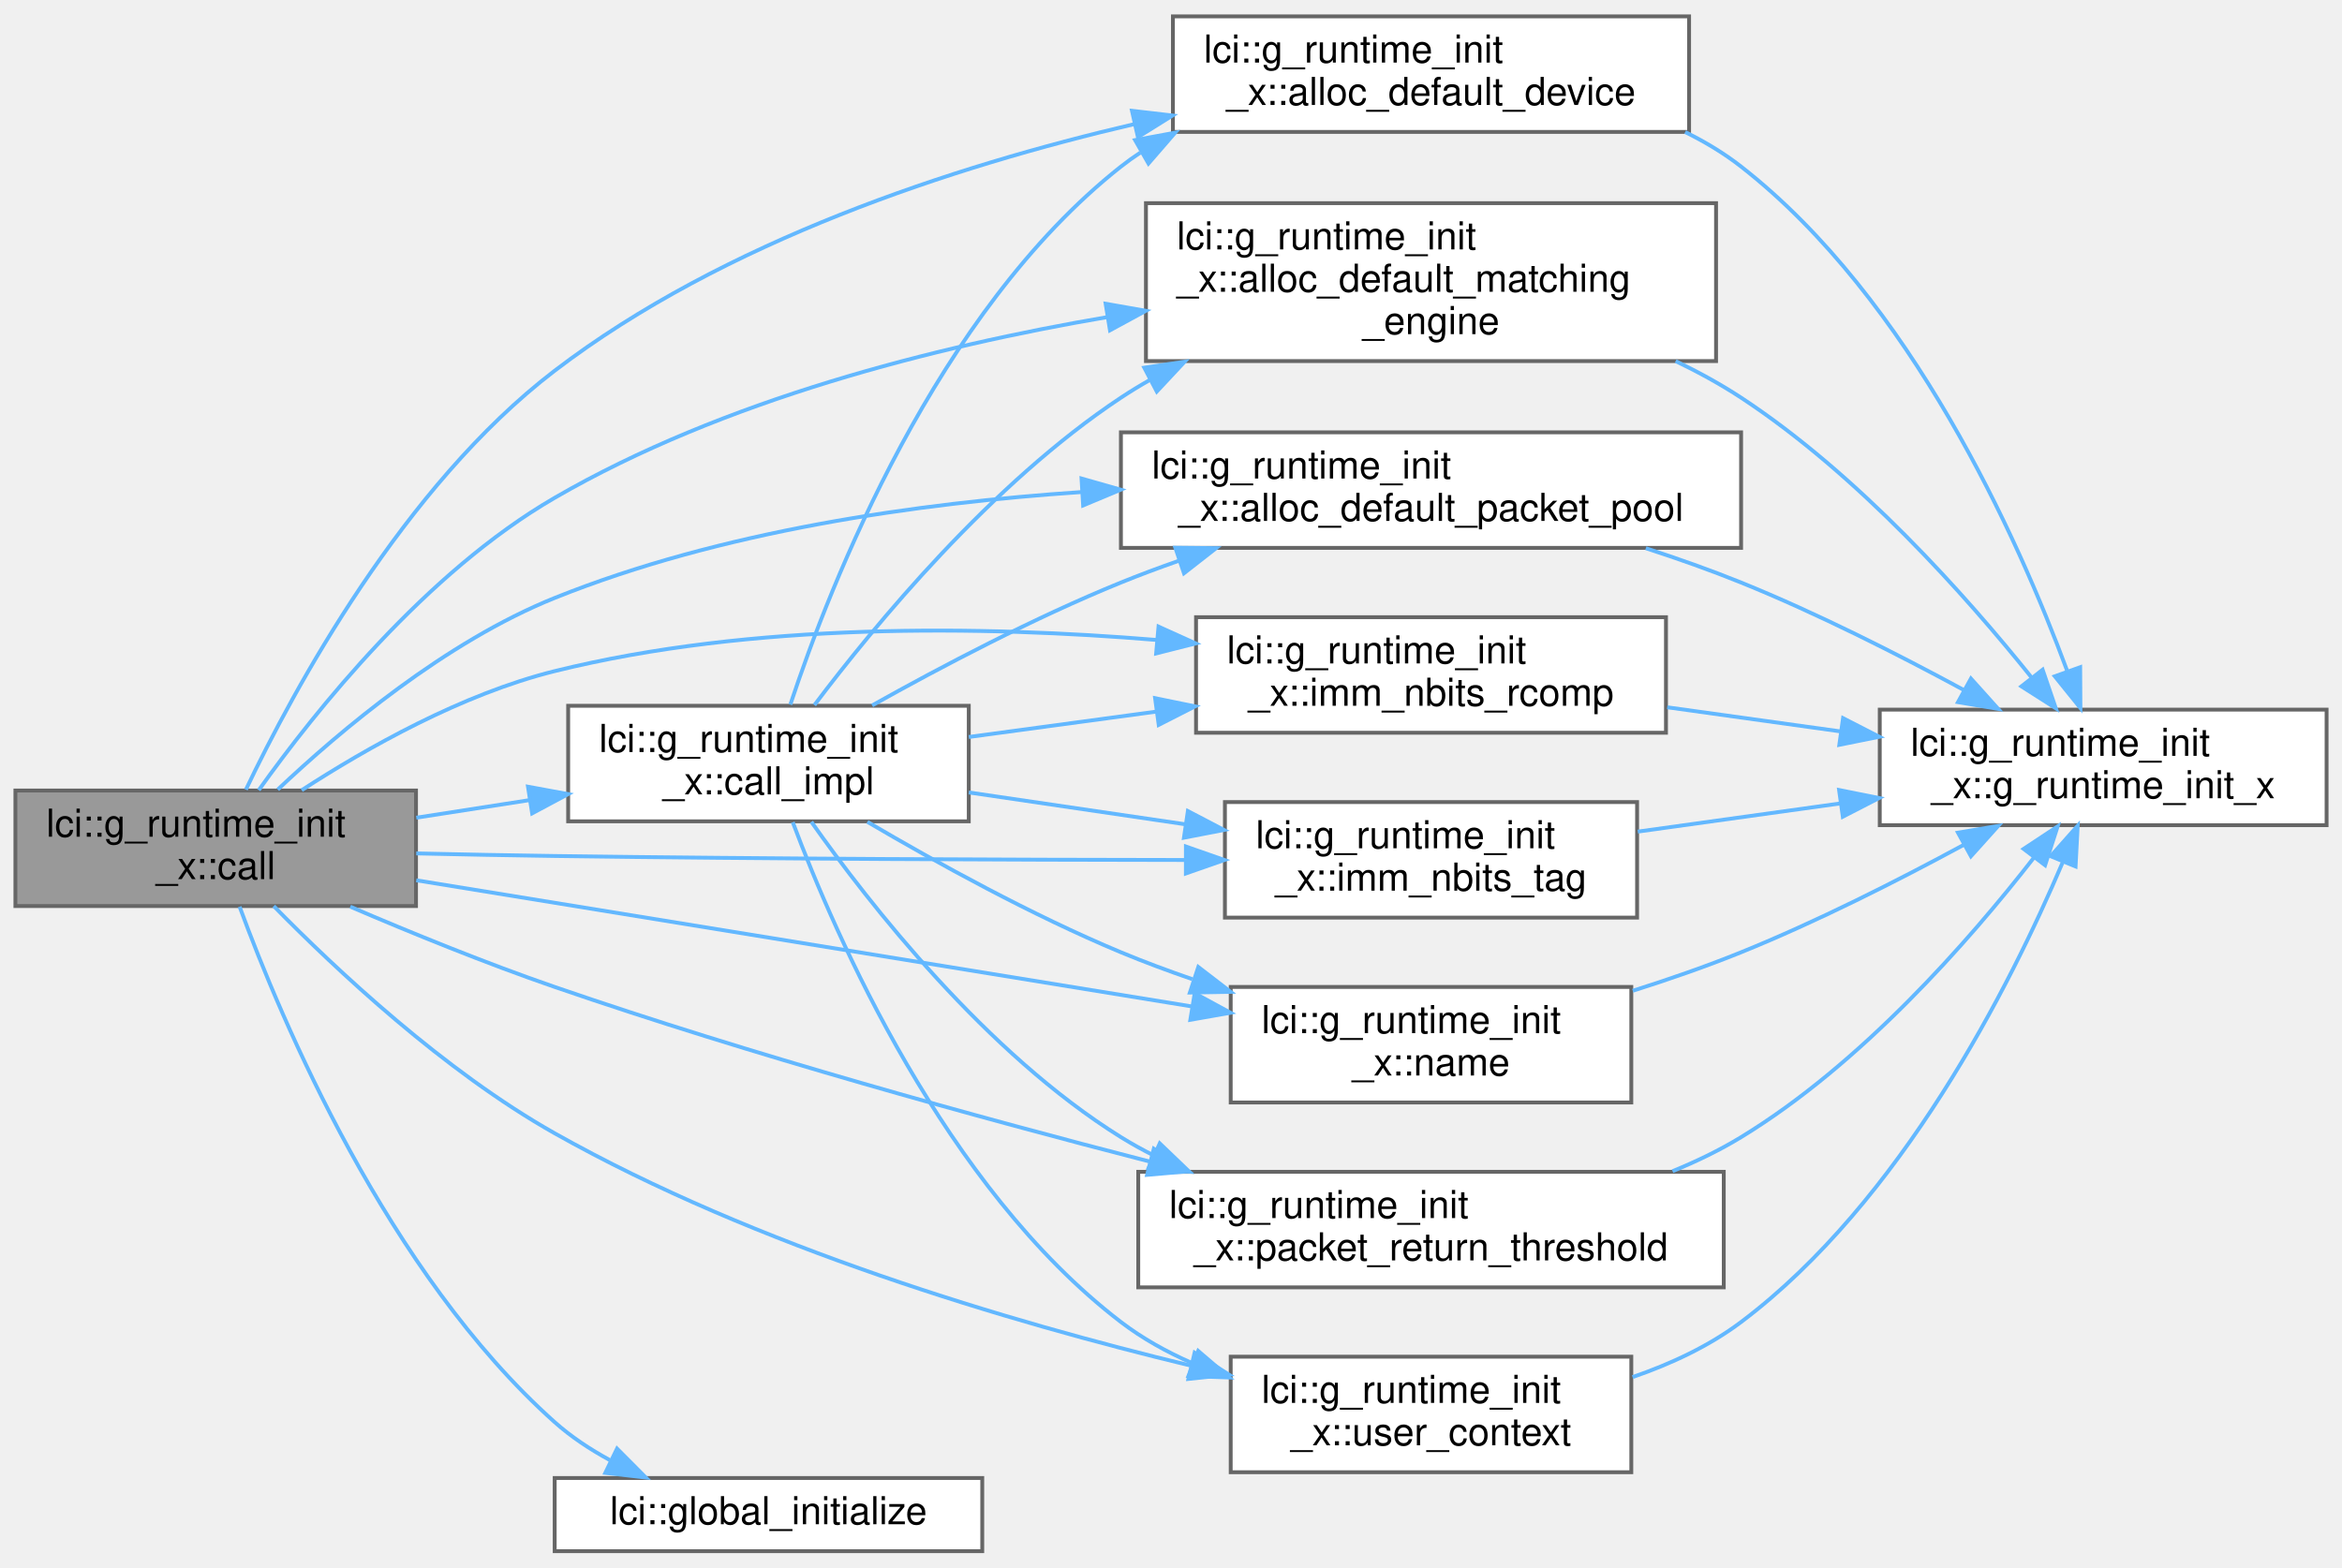
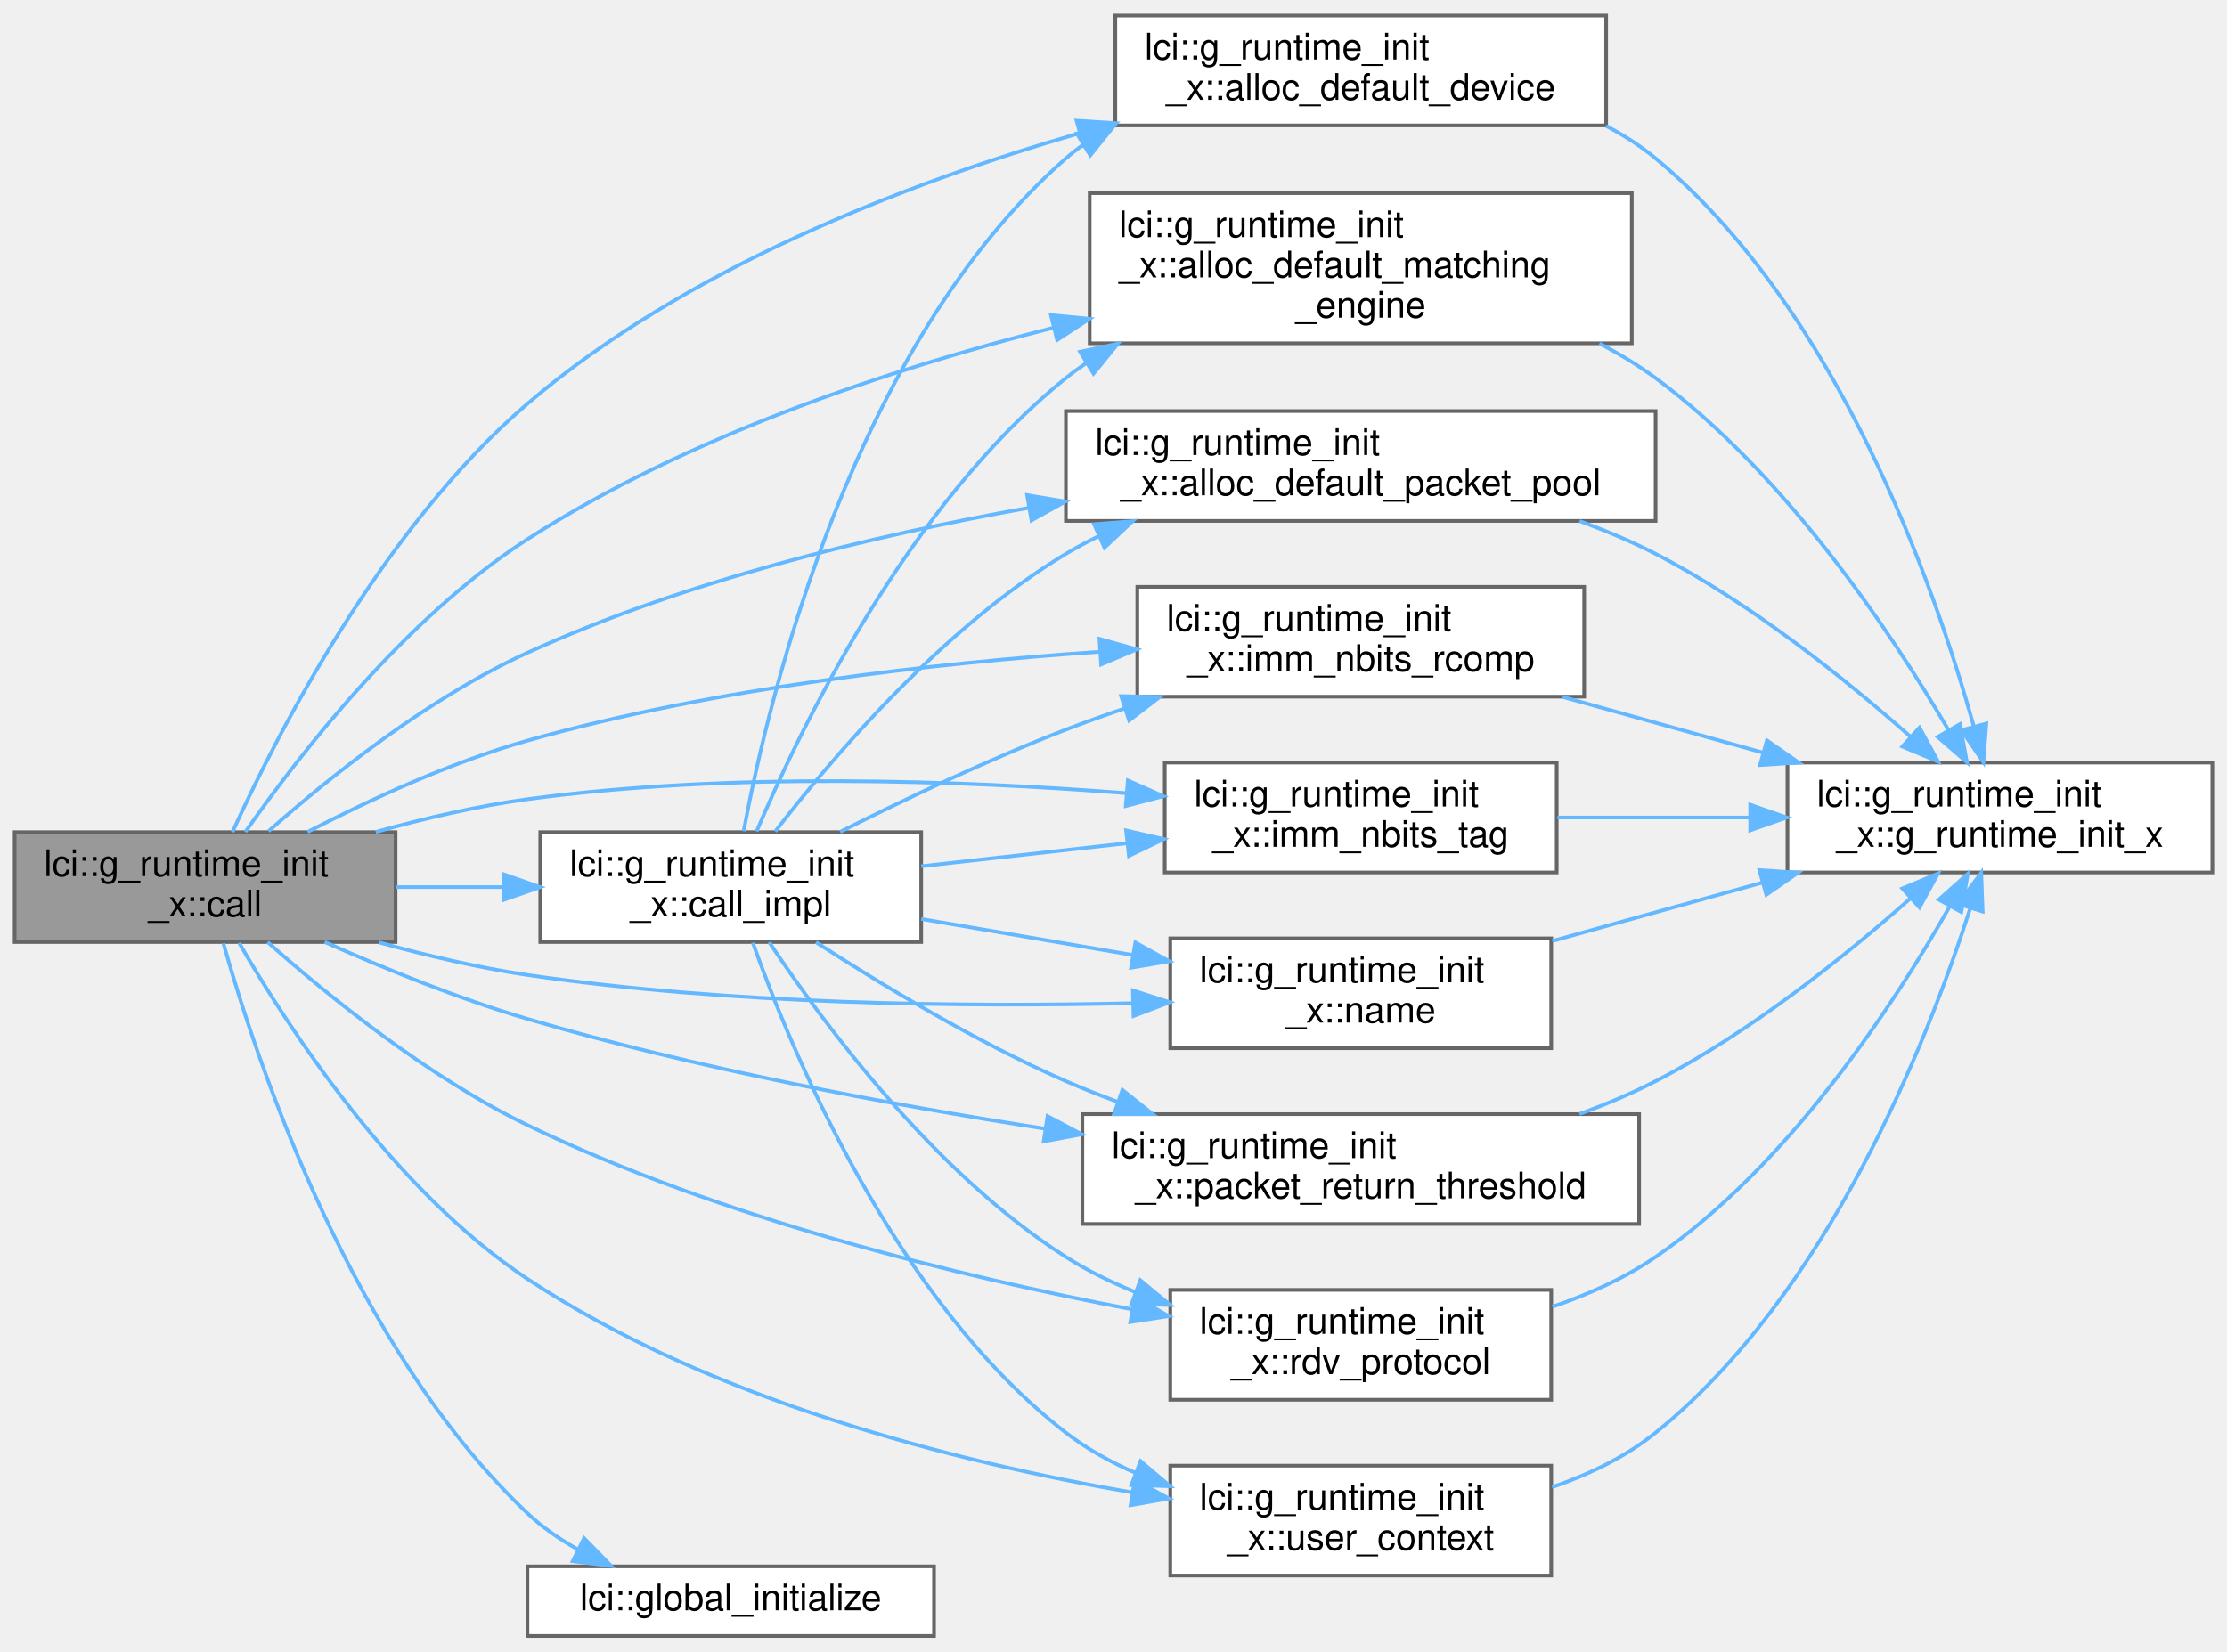
- <svg xmlns="http://www.w3.org/2000/svg" xmlns:xlink="http://www.w3.org/1999/xlink" width="608pt" height="407pt" viewBox="0.00 0.00 608.00 406.50">
-   <g id="graph0" class="graph" transform="scale(1 1) rotate(0) translate(4 402.5)">
+ <svg xmlns="http://www.w3.org/2000/svg" xmlns:xlink="http://www.w3.org/1999/xlink" width="608pt" height="451pt" viewBox="0.00 0.00 608.00 450.50">
+   <g id="graph0" class="graph" transform="scale(1 1) rotate(0) translate(4 446.5)">
    <g id="Node000001" class="node">
      <g id="a_Node000001">
        <a xlink:title=" ">
-           <polygon fill="#999999" stroke="#666666" points="104,-197.5 0,-197.5 0,-167.5 104,-167.5 104,-197.5" />
-           <text text-anchor="start" x="8" y="-185.5" font-family="Helvetica,sans-Serif" font-size="10.00">lci::g_runtime_init</text>
-           <text text-anchor="middle" x="52" y="-174.5" font-family="Helvetica,sans-Serif" font-size="10.00">_x::call</text>
+           <polygon fill="#999999" stroke="#666666" points="104,-219.5 0,-219.5 0,-189.5 104,-189.5 104,-219.5" />
+           <text text-anchor="start" x="8" y="-207.5" font-family="Helvetica,sans-Serif" font-size="10.00">lci::g_runtime_init</text>
+           <text text-anchor="middle" x="52" y="-196.5" font-family="Helvetica,sans-Serif" font-size="10.00">_x::call</text>
        </a>
      </g>
    </g>
    <g id="Node000002" class="node">
      <g id="a_Node000002">
        <a xlink:href="../../d1/dcd/classlci_1_1g__runtime__init__x.html#ad72fab3463ebf56743a418966751b9cc" target="_top" xlink:title=" ">
-           <polygon fill="white" stroke="#666666" points="434.5,-398.5 300.5,-398.5 300.5,-368.5 434.5,-368.5 434.5,-398.5" />
-           <text text-anchor="start" x="308.5" y="-386.5" font-family="Helvetica,sans-Serif" font-size="10.00">lci::g_runtime_init</text>
-           <text text-anchor="middle" x="367.5" y="-375.5" font-family="Helvetica,sans-Serif" font-size="10.00">_x::alloc_default_device</text>
+           <polygon fill="white" stroke="#666666" points="434.5,-442.5 300.5,-442.5 300.5,-412.5 434.5,-412.5 434.5,-442.5" />
+           <text text-anchor="start" x="308.5" y="-430.5" font-family="Helvetica,sans-Serif" font-size="10.00">lci::g_runtime_init</text>
+           <text text-anchor="middle" x="367.5" y="-419.5" font-family="Helvetica,sans-Serif" font-size="10.00">_x::alloc_default_device</text>
        </a>
      </g>
    </g>
    <g id="edge1_Node000001_Node000002" class="edge">
      <g id="a_edge1_Node000001_Node000002">
        <a xlink:title=" ">
-           <path fill="none" stroke="#63b8ff" d="M59.84,-197.74C72.21,-223.68 100.72,-276.48 140,-306.5 183.98,-340.11 243.55,-359.59 290.57,-370.55" />
-           <polygon fill="#63b8ff" stroke="#63b8ff" points="289.87,-373.98 300.4,-372.76 291.41,-367.15 289.87,-373.98" />
+           <path fill="none" stroke="#63b8ff" d="M59.47,-219.54C71.65,-246.31 100.38,-302.59 140,-336.5 183.13,-373.41 243.15,-396.61 290.57,-410.34" />
+           <polygon fill="#63b8ff" stroke="#63b8ff" points="289.91,-413.8 300.49,-413.13 291.81,-407.06 289.91,-413.8" />
        </a>
      </g>
    </g>
    <g id="Node000004" class="node">
      <g id="a_Node000004">
        <a xlink:href="../../d1/dcd/classlci_1_1g__runtime__init__x.html#a918d1c83be5991b72b5a1aee076e0b29" target="_top" xlink:title=" ">
-           <polygon fill="white" stroke="#666666" points="441.5,-350 293.5,-350 293.5,-309 441.5,-309 441.5,-350" />
-           <text text-anchor="start" x="301.5" y="-338" font-family="Helvetica,sans-Serif" font-size="10.00">lci::g_runtime_init</text>
-           <text text-anchor="start" x="301.5" y="-327" font-family="Helvetica,sans-Serif" font-size="10.00">_x::alloc_default_matching</text>
-           <text text-anchor="middle" x="367.5" y="-316" font-family="Helvetica,sans-Serif" font-size="10.00">_engine</text>
+           <polygon fill="white" stroke="#666666" points="441.5,-394 293.5,-394 293.5,-353 441.5,-353 441.5,-394" />
+           <text text-anchor="start" x="301.5" y="-382" font-family="Helvetica,sans-Serif" font-size="10.00">lci::g_runtime_init</text>
+           <text text-anchor="start" x="301.5" y="-371" font-family="Helvetica,sans-Serif" font-size="10.00">_x::alloc_default_matching</text>
+           <text text-anchor="middle" x="367.5" y="-360" font-family="Helvetica,sans-Serif" font-size="10.00">_engine</text>
        </a>
      </g>
    </g>
    <g id="edge3_Node000001_Node000004" class="edge">
      <g id="a_edge3_Node000001_Node000004">
        <a xlink:title=" ">
-           <path fill="none" stroke="#63b8ff" d="M63.18,-197.61C77.75,-218.03 106.53,-254.11 140,-273.5 183.75,-298.85 238.67,-312.79 283.48,-320.42" />
-           <polygon fill="#63b8ff" stroke="#63b8ff" points="283.03,-323.89 293.47,-322.05 284.16,-316.99 283.03,-323.89" />
+           <path fill="none" stroke="#63b8ff" d="M62.99,-219.58C77.55,-240.43 106.54,-277.93 140,-299.5 183.57,-327.58 238.75,-345.9 283.74,-357.29" />
+           <polygon fill="#63b8ff" stroke="#63b8ff" points="282.93,-360.69 293.47,-359.69 284.6,-353.9 282.93,-360.69" />
        </a>
      </g>
    </g>
    <g id="Node000005" class="node">
      <g id="a_Node000005">
        <a xlink:href="../../d1/dcd/classlci_1_1g__runtime__init__x.html#a17f340060d3d0c0d0776d4c658110b9a" target="_top" xlink:title=" ">
-           <polygon fill="white" stroke="#666666" points="448,-290.5 287,-290.5 287,-260.5 448,-260.5 448,-290.5" />
-           <text text-anchor="start" x="295" y="-278.5" font-family="Helvetica,sans-Serif" font-size="10.00">lci::g_runtime_init</text>
-           <text text-anchor="middle" x="367.5" y="-267.5" font-family="Helvetica,sans-Serif" font-size="10.00">_x::alloc_default_packet_pool</text>
+           <polygon fill="white" stroke="#666666" points="448,-334.5 287,-334.5 287,-304.5 448,-304.5 448,-334.5" />
+           <text text-anchor="start" x="295" y="-322.5" font-family="Helvetica,sans-Serif" font-size="10.00">lci::g_runtime_init</text>
+           <text text-anchor="middle" x="367.5" y="-311.5" font-family="Helvetica,sans-Serif" font-size="10.00">_x::alloc_default_packet_pool</text>
        </a>
      </g>
    </g>
    <g id="edge5_Node000001_Node000005" class="edge">
      <g id="a_edge5_Node000001_Node000005">
        <a xlink:title=" ">
-           <path fill="none" stroke="#63b8ff" d="M68.11,-197.75C84.35,-213.1 111.66,-236.1 140,-247.5 183.05,-264.81 234.12,-272.14 276.85,-275" />
-           <polygon fill="#63b8ff" stroke="#63b8ff" points="276.77,-278.51 286.96,-275.61 277.19,-271.52 276.77,-278.51" />
+           <path fill="none" stroke="#63b8ff" d="M69.32,-219.77C85.88,-234.44 112.87,-256.13 140,-268.5 182.95,-288.09 234,-300.43 276.76,-308.05" />
+           <polygon fill="#63b8ff" stroke="#63b8ff" points="276.42,-311.54 286.87,-309.79 277.61,-304.64 276.42,-311.54" />
        </a>
      </g>
    </g>
    <g id="Node000006" class="node">
      <g id="a_Node000006">
-         <a xlink:href="../../d1/dcd/classlci_1_1g__runtime__init__x.html#ac6d2cbdc174a73fcc4be67e75b0e76f2" target="_top" xlink:title=" ">
+         <a xlink:href="../../d1/dcd/classlci_1_1g__runtime__init__x.html#aa7b3e3d438c6fcc826b61e87d136dce4" target="_top" xlink:title=" ">
          <polygon fill="white" stroke="#666666" points="247.5,-219.5 143.5,-219.5 143.5,-189.5 247.5,-189.5 247.5,-219.5" />
          <text text-anchor="start" x="151.5" y="-207.5" font-family="Helvetica,sans-Serif" font-size="10.00">lci::g_runtime_init</text>
          <text text-anchor="middle" x="195.5" y="-196.5" font-family="Helvetica,sans-Serif" font-size="10.00">_x::call_impl</text>
        </a>
      </g>
    </g>
    <g id="edge7_Node000001_Node000006" class="edge">
      <g id="a_edge7_Node000001_Node000006">
        <a xlink:title=" ">
-           <path fill="none" stroke="#63b8ff" d="M104.08,-190.44C113.6,-191.92 123.64,-193.48 133.42,-195" />
-           <polygon fill="#63b8ff" stroke="#63b8ff" points="133.07,-198.49 143.49,-196.57 134.15,-191.57 133.07,-198.49" />
+           <path fill="none" stroke="#63b8ff" d="M104.08,-204.5C113.6,-204.5 123.64,-204.5 133.42,-204.5" />
+           <polygon fill="#63b8ff" stroke="#63b8ff" points="133.49,-208 143.49,-204.5 133.49,-201 133.49,-208" />
        </a>
      </g>
    </g>
    <g id="Node000007" class="node">
      <g id="a_Node000007">
        <a xlink:href="../../d1/dcd/classlci_1_1g__runtime__init__x.html#a147824472fe6dc5645fd75e92ddfe273" target="_top" xlink:title=" ">
-           <polygon fill="white" stroke="#666666" points="428.5,-242.5 306.5,-242.5 306.5,-212.5 428.5,-212.5 428.5,-242.5" />
-           <text text-anchor="start" x="314.5" y="-230.5" font-family="Helvetica,sans-Serif" font-size="10.00">lci::g_runtime_init</text>
-           <text text-anchor="middle" x="367.5" y="-219.5" font-family="Helvetica,sans-Serif" font-size="10.00">_x::imm_nbits_rcomp</text>
-         </a>
-       </g>
-     </g>
-     <g id="edge22_Node000001_Node000007" class="edge">
-       <g id="a_edge22_Node000001_Node000007">
-         <a xlink:title=" ">
-           <path fill="none" stroke="#63b8ff" d="M74.32,-197.58C91.24,-208.57 115.95,-222.53 140,-228.5 191.27,-241.22 251.11,-240.32 296.4,-236.58" />
-           <polygon fill="#63b8ff" stroke="#63b8ff" points="296.76,-240.06 306.41,-235.69 296.14,-233.09 296.76,-240.06" />
+           <polygon fill="white" stroke="#666666" points="428.5,-286.5 306.5,-286.5 306.5,-256.5 428.5,-256.5 428.5,-286.5" />
+           <text text-anchor="start" x="314.5" y="-274.5" font-family="Helvetica,sans-Serif" font-size="10.00">lci::g_runtime_init</text>
+           <text text-anchor="middle" x="367.5" y="-263.5" font-family="Helvetica,sans-Serif" font-size="10.00">_x::imm_nbits_rcomp</text>
+         </a>
+       </g>
+     </g>
+     <g id="edge24_Node000001_Node000007" class="edge">
+       <g id="a_edge24_Node000001_Node000007">
+         <a xlink:title=" ">
+           <path fill="none" stroke="#63b8ff" d="M79.98,-219.57C96.75,-228.25 119.04,-238.59 140,-244.5 191.2,-258.94 251.04,-265.66 296.35,-268.78" />
+           <polygon fill="#63b8ff" stroke="#63b8ff" points="296.17,-272.28 306.37,-269.43 296.62,-265.29 296.17,-272.28" />
        </a>
      </g>
    </g>
    <g id="Node000008" class="node">
      <g id="a_Node000008">
        <a xlink:href="../../d1/dcd/classlci_1_1g__runtime__init__x.html#a1972dee68f2838da07aba5b464f732dd" target="_top" xlink:title=" ">
-           <polygon fill="white" stroke="#666666" points="421,-194.5 314,-194.5 314,-164.5 421,-164.5 421,-194.5" />
-           <text text-anchor="start" x="322" y="-182.5" font-family="Helvetica,sans-Serif" font-size="10.00">lci::g_runtime_init</text>
-           <text text-anchor="middle" x="367.5" y="-171.5" font-family="Helvetica,sans-Serif" font-size="10.00">_x::imm_nbits_tag</text>
-         </a>
-       </g>
-     </g>
-     <g id="edge23_Node000001_Node000008" class="edge">
-       <g id="a_edge23_Node000001_Node000008">
-         <a xlink:title=" ">
-           <path fill="none" stroke="#63b8ff" d="M104.06,-181.17C115.86,-180.9 128.37,-180.66 140,-180.5 195.38,-179.74 258.38,-179.51 303.86,-179.46" />
-           <polygon fill="#63b8ff" stroke="#63b8ff" points="303.87,-182.96 313.87,-179.46 303.86,-175.96 303.87,-182.96" />
+           <polygon fill="white" stroke="#666666" points="421,-238.5 314,-238.5 314,-208.5 421,-208.5 421,-238.5" />
+           <text text-anchor="start" x="322" y="-226.5" font-family="Helvetica,sans-Serif" font-size="10.00">lci::g_runtime_init</text>
+           <text text-anchor="middle" x="367.5" y="-215.5" font-family="Helvetica,sans-Serif" font-size="10.00">_x::imm_nbits_tag</text>
+         </a>
+       </g>
+     </g>
+     <g id="edge25_Node000001_Node000008" class="edge">
+       <g id="a_edge25_Node000001_Node000008">
+         <a xlink:title=" ">
+           <path fill="none" stroke="#63b8ff" d="M98.57,-219.55C111.79,-223.24 126.34,-226.65 140,-228.5 194.9,-235.93 257.95,-233.67 303.57,-230.14" />
+           <polygon fill="#63b8ff" stroke="#63b8ff" points="303.92,-233.62 313.61,-229.32 303.35,-226.64 303.92,-233.62" />
        </a>
      </g>
    </g>
    <g id="Node000009" class="node">
      <g id="a_Node000009">
        <a xlink:href="../../d1/dcd/classlci_1_1g__runtime__init__x.html#a4133d17e093270c82a01e72c05cdcd59" target="_top" xlink:title=" ">
-           <polygon fill="white" stroke="#666666" points="419.5,-146.5 315.5,-146.5 315.5,-116.5 419.5,-116.5 419.5,-146.5" />
-           <text text-anchor="start" x="323.5" y="-134.5" font-family="Helvetica,sans-Serif" font-size="10.00">lci::g_runtime_init</text>
-           <text text-anchor="middle" x="367.5" y="-123.5" font-family="Helvetica,sans-Serif" font-size="10.00">_x::name</text>
-         </a>
-       </g>
-     </g>
-     <g id="edge24_Node000001_Node000009" class="edge">
-       <g id="a_edge24_Node000001_Node000009">
-         <a xlink:title=" ">
-           <path fill="none" stroke="#63b8ff" d="M104.07,-174.19C159.18,-165.23 246.91,-150.96 305.58,-141.41" />
-           <polygon fill="#63b8ff" stroke="#63b8ff" points="306.15,-144.86 315.45,-139.8 305.02,-137.96 306.15,-144.86" />
+           <polygon fill="white" stroke="#666666" points="419.5,-190.5 315.5,-190.5 315.5,-160.5 419.5,-160.5 419.5,-190.5" />
+           <text text-anchor="start" x="323.5" y="-178.5" font-family="Helvetica,sans-Serif" font-size="10.00">lci::g_runtime_init</text>
+           <text text-anchor="middle" x="367.5" y="-167.5" font-family="Helvetica,sans-Serif" font-size="10.00">_x::name</text>
+         </a>
+       </g>
+     </g>
+     <g id="edge26_Node000001_Node000009" class="edge">
+       <g id="a_edge26_Node000001_Node000009">
+         <a xlink:title=" ">
+           <path fill="none" stroke="#63b8ff" d="M99.5,-189.39C112.47,-185.81 126.67,-182.46 140,-180.5 195.54,-172.36 259.54,-171.74 305.31,-172.79" />
+           <polygon fill="#63b8ff" stroke="#63b8ff" points="305.29,-176.29 315.37,-173.05 305.47,-169.29 305.29,-176.29" />
        </a>
      </g>
    </g>
    <g id="Node000010" class="node">
      <g id="a_Node000010">
        <a xlink:href="../../d1/dcd/classlci_1_1g__runtime__init__x.html#af2f7a0791a72ac3c8b8546c354ed7081" target="_top" xlink:title=" ">
-           <polygon fill="white" stroke="#666666" points="443.5,-98.5 291.5,-98.5 291.5,-68.5 443.5,-68.5 443.5,-98.5" />
-           <text text-anchor="start" x="299.5" y="-86.5" font-family="Helvetica,sans-Serif" font-size="10.00">lci::g_runtime_init</text>
-           <text text-anchor="middle" x="367.5" y="-75.5" font-family="Helvetica,sans-Serif" font-size="10.00">_x::packet_return_threshold</text>
-         </a>
-       </g>
-     </g>
-     <g id="edge25_Node000001_Node000010" class="edge">
-       <g id="a_edge25_Node000001_Node000010">
-         <a xlink:title=" ">
-           <path fill="none" stroke="#63b8ff" d="M86.93,-167.34C102.87,-160.51 122.23,-152.62 140,-146.5 190.94,-128.95 249.58,-112.74 294.43,-101.17" />
-           <polygon fill="#63b8ff" stroke="#63b8ff" points="295.54,-104.49 304.36,-98.62 293.8,-97.71 295.54,-104.49" />
+           <polygon fill="white" stroke="#666666" points="443.5,-142.5 291.5,-142.5 291.5,-112.5 443.5,-112.5 443.5,-142.5" />
+           <text text-anchor="start" x="299.5" y="-130.5" font-family="Helvetica,sans-Serif" font-size="10.00">lci::g_runtime_init</text>
+           <text text-anchor="middle" x="367.5" y="-119.5" font-family="Helvetica,sans-Serif" font-size="10.00">_x::packet_return_threshold</text>
+         </a>
+       </g>
+     </g>
+     <g id="edge27_Node000001_Node000010" class="edge">
+       <g id="a_edge27_Node000001_Node000010">
+         <a xlink:title=" ">
+           <path fill="none" stroke="#63b8ff" d="M84.64,-189.5C100.89,-182.28 121.18,-174.03 140,-168.5 185.88,-155.02 238.35,-145.19 281.23,-138.53" />
+           <polygon fill="#63b8ff" stroke="#63b8ff" points="281.99,-141.96 291.35,-136.99 280.94,-135.04 281.99,-141.96" />
        </a>
      </g>
    </g>
    <g id="Node000011" class="node">
      <g id="a_Node000011">
-         <a xlink:href="../../d1/dcd/classlci_1_1g__runtime__init__x.html#a71bbc1bd89ec75a90230d026b303aa91" target="_top" xlink:title=" ">
-           <polygon fill="white" stroke="#666666" points="419.5,-50.5 315.5,-50.5 315.5,-20.5 419.5,-20.5 419.5,-50.5" />
-           <text text-anchor="start" x="323.5" y="-38.5" font-family="Helvetica,sans-Serif" font-size="10.00">lci::g_runtime_init</text>
-           <text text-anchor="middle" x="367.5" y="-27.5" font-family="Helvetica,sans-Serif" font-size="10.00">_x::user_context</text>
-         </a>
-       </g>
-     </g>
-     <g id="edge26_Node000001_Node000011" class="edge">
-       <g id="a_edge26_Node000001_Node000011">
-         <a xlink:title=" ">
-           <path fill="none" stroke="#63b8ff" d="M67.07,-167.49C83.26,-150.98 111.33,-124.66 140,-108.5 192.25,-79.05 258.08,-59.52 305.28,-48.14" />
-           <polygon fill="#63b8ff" stroke="#63b8ff" points="306.13,-51.53 315.06,-45.83 304.52,-44.72 306.13,-51.53" />
+         <a xlink:href="../../d1/dcd/classlci_1_1g__runtime__init__x.html#affea33547edd45282533e817747f4b66" target="_top" xlink:title=" ">
+           <polygon fill="white" stroke="#666666" points="419.5,-94.5 315.5,-94.5 315.5,-64.5 419.5,-64.5 419.5,-94.5" />
+           <text text-anchor="start" x="323.5" y="-82.5" font-family="Helvetica,sans-Serif" font-size="10.00">lci::g_runtime_init</text>
+           <text text-anchor="middle" x="367.5" y="-71.5" font-family="Helvetica,sans-Serif" font-size="10.00">_x::rdv_protocol</text>
+         </a>
+       </g>
+     </g>
+     <g id="edge28_Node000001_Node000011" class="edge">
+       <g id="a_edge28_Node000001_Node000011">
+         <a xlink:title=" ">
+           <path fill="none" stroke="#63b8ff" d="M69.07,-189.47C85.65,-174.74 112.84,-152.63 140,-139.5 192.89,-113.93 258.18,-98.12 305.05,-89.19" />
+           <polygon fill="#63b8ff" stroke="#63b8ff" points="305.87,-92.6 315.06,-87.33 304.59,-85.72 305.87,-92.6" />
        </a>
      </g>
    </g>
    <g id="Node000012" class="node">
      <g id="a_Node000012">
+         <a xlink:href="../../d1/dcd/classlci_1_1g__runtime__init__x.html#a71bbc1bd89ec75a90230d026b303aa91" target="_top" xlink:title=" ">
+           <polygon fill="white" stroke="#666666" points="419.5,-46.5 315.5,-46.5 315.5,-16.5 419.5,-16.5 419.5,-46.5" />
+           <text text-anchor="start" x="323.5" y="-34.5" font-family="Helvetica,sans-Serif" font-size="10.00">lci::g_runtime_init</text>
+           <text text-anchor="middle" x="367.5" y="-23.5" font-family="Helvetica,sans-Serif" font-size="10.00">_x::user_context</text>
+         </a>
+       </g>
+     </g>
+     <g id="edge29_Node000001_Node000012" class="edge">
+       <g id="a_edge29_Node000001_Node000012">
+         <a xlink:title=" ">
+           <path fill="none" stroke="#63b8ff" d="M61.28,-189.27C74.72,-165.99 103.49,-121.72 140,-97.5 190.02,-64.31 257.02,-47.49 305.15,-39.17" />
+           <polygon fill="#63b8ff" stroke="#63b8ff" points="305.82,-42.61 315.12,-37.53 304.68,-35.7 305.82,-42.61" />
+         </a>
+       </g>
+     </g>
+     <g id="Node000013" class="node">
+       <g id="a_Node000013">
        <a xlink:href="../../d8/d33/group__LCI__BASIC.html#ga36d0ced682287237e138b1153b490e53" target="_top" xlink:title="Global initialization for LCI, including rank_me, rank_n, and g_default_attr.">
          <polygon fill="white" stroke="#666666" points="251,-19 140,-19 140,0 251,0 251,-19" />
          <text text-anchor="middle" x="195.5" y="-7" font-family="Helvetica,sans-Serif" font-size="10.00">lci::global_initialize</text>
        </a>
      </g>
    </g>
-     <g id="edge21_Node000001_Node000012" class="edge">
-       <g id="a_edge21_Node000001_Node000012">
-         <a xlink:title=" ">
-           <path fill="none" stroke="#63b8ff" d="M58.21,-167.32C69.04,-137.81 96.64,-72.19 140,-33.5 144.24,-29.71 149.18,-26.45 154.31,-23.65" />
-           <polygon fill="#63b8ff" stroke="#63b8ff" points="156.19,-26.63 163.66,-19.12 153.14,-20.33 156.19,-26.63" />
+     <g id="edge23_Node000001_Node000013" class="edge">
+       <g id="a_edge23_Node000001_Node000013">
+         <a xlink:title=" ">
+           <path fill="none" stroke="#63b8ff" d="M56.99,-189.12C66.24,-156.33 92.08,-78.82 140,-33.5 144.04,-29.68 148.78,-26.41 153.76,-23.62" />
+           <polygon fill="#63b8ff" stroke="#63b8ff" points="155.46,-26.69 162.87,-19.11 152.35,-20.41 155.46,-26.69" />
        </a>
      </g>
    </g>
    <g id="Node000003" class="node">
      <g id="a_Node000003">
        <a xlink:href="../../d1/dcd/classlci_1_1g__runtime__init__x.html#ac50115eace47c7d8766aa04214978bc1" target="_top" xlink:title=" ">
-           <polygon fill="white" stroke="#666666" points="600,-218.5 484,-218.5 484,-188.5 600,-188.5 600,-218.5" />
-           <text text-anchor="start" x="492" y="-206.5" font-family="Helvetica,sans-Serif" font-size="10.00">lci::g_runtime_init</text>
-           <text text-anchor="middle" x="542" y="-195.5" font-family="Helvetica,sans-Serif" font-size="10.00">_x::g_runtime_init_x</text>
+           <polygon fill="white" stroke="#666666" points="600,-238.5 484,-238.5 484,-208.5 600,-208.5 600,-238.5" />
+           <text text-anchor="start" x="492" y="-226.5" font-family="Helvetica,sans-Serif" font-size="10.00">lci::g_runtime_init</text>
+           <text text-anchor="middle" x="542" y="-215.5" font-family="Helvetica,sans-Serif" font-size="10.00">_x::g_runtime_init_x</text>
        </a>
      </g>
    </g>
    <g id="edge2_Node000002_Node000003" class="edge">
      <g id="a_edge2_Node000002_Node000003">
        <a xlink:title=" ">
-           <path fill="none" stroke="#63b8ff" d="M433.48,-368.46C438.64,-365.93 443.57,-362.96 448,-359.5 492.13,-325.02 519.8,-263.29 532.6,-228.72" />
-           <polygon fill="#63b8ff" stroke="#63b8ff" points="536.03,-229.52 536.09,-218.92 529.44,-227.16 536.03,-229.52" />
+           <path fill="none" stroke="#63b8ff" d="M434.49,-412.35C439.32,-409.84 443.9,-406.91 448,-403.5 497.7,-362.19 523.96,-287.46 534.83,-248.56" />
+           <polygon fill="#63b8ff" stroke="#63b8ff" points="538.29,-249.16 537.49,-238.6 531.53,-247.35 538.29,-249.16" />
        </a>
      </g>
    </g>
    <g id="edge4_Node000004_Node000003" class="edge">
      <g id="a_edge4_Node000004_Node000003">
        <a xlink:title=" ">
-           <path fill="none" stroke="#63b8ff" d="M431.01,-308.99C436.93,-306.14 442.7,-302.98 448,-299.5 478.31,-279.6 506.27,-248.22 523.45,-226.8" />
-           <polygon fill="#63b8ff" stroke="#63b8ff" points="526.28,-228.87 529.71,-218.84 520.77,-224.54 526.28,-228.87" />
+           <path fill="none" stroke="#63b8ff" d="M432.65,-352.96C438.05,-350.15 443.25,-347.01 448,-343.5 483.47,-317.31 512.29,-274.11 528.01,-247.31" />
+           <polygon fill="#63b8ff" stroke="#63b8ff" points="531.08,-248.99 533.01,-238.57 525.01,-245.51 531.08,-248.99" />
        </a>
      </g>
    </g>
    <g id="edge6_Node000005_Node000003" class="edge">
      <g id="a_edge6_Node000005_Node000003">
        <a xlink:title=" ">
-           <path fill="none" stroke="#63b8ff" d="M423.27,-260.41C431.64,-257.69 440.12,-254.69 448,-251.5 467.61,-243.56 488.62,-232.91 505.7,-223.66" />
-           <polygon fill="#63b8ff" stroke="#63b8ff" points="507.67,-226.57 514.75,-218.69 504.3,-220.44 507.67,-226.57" />
+           <path fill="none" stroke="#63b8ff" d="M427.22,-304.46C434.38,-301.85 441.46,-298.87 448,-295.5 473.81,-282.19 499.65,-261.45 517.51,-245.64" />
+           <polygon fill="#63b8ff" stroke="#63b8ff" points="520.05,-248.06 525.13,-238.77 515.36,-242.87 520.05,-248.06" />
        </a>
      </g>
    </g>
    <g id="edge8_Node000006_Node000002" class="edge">
      <g id="a_edge8_Node000006_Node000002">
        <a xlink:title=" ">
-           <path fill="none" stroke="#63b8ff" d="M201.18,-219.82C211.47,-250.91 239.04,-321.68 287,-359.5 288.61,-360.77 290.29,-361.98 292.03,-363.12" />
-           <polygon fill="#63b8ff" stroke="#63b8ff" points="290.68,-366.38 301.09,-368.31 294.15,-360.3 290.68,-366.38" />
+           <path fill="none" stroke="#63b8ff" d="M199.02,-219.76C205.97,-256.9 228.86,-352.65 287,-403.5 288.51,-404.82 290.08,-406.06 291.72,-407.24" />
+           <polygon fill="#63b8ff" stroke="#63b8ff" points="289.97,-410.28 300.32,-412.57 293.66,-404.33 289.97,-410.28" />
        </a>
      </g>
    </g>
    <g id="edge9_Node000006_Node000004" class="edge">
      <g id="a_edge9_Node000006_Node000004">
        <a xlink:title=" ">
-           <path fill="none" stroke="#63b8ff" d="M207.43,-219.69C222.99,-240.34 253.39,-277.23 287,-299.5 289.42,-301.1 291.94,-302.64 294.53,-304.11" />
-           <polygon fill="#63b8ff" stroke="#63b8ff" points="293.06,-307.29 303.54,-308.83 296.31,-301.09 293.06,-307.29" />
+           <path fill="none" stroke="#63b8ff" d="M202.56,-219.72C214.55,-247.99 243.91,-308.85 287,-343.5 288.77,-344.93 290.62,-346.29 292.53,-347.59" />
+           <polygon fill="#63b8ff" stroke="#63b8ff" points="290.88,-350.69 301.24,-352.93 294.54,-344.72 290.88,-350.69" />
        </a>
      </g>
    </g>
    <g id="edge10_Node000006_Node000005" class="edge">
      <g id="a_edge10_Node000006_Node000005">
        <a xlink:title=" ">
-           <path fill="none" stroke="#63b8ff" d="M222.42,-219.6C240.19,-229.55 264.53,-242.37 287,-251.5 291.8,-253.45 296.82,-255.33 301.91,-257.11" />
-           <polygon fill="#63b8ff" stroke="#63b8ff" points="301.13,-260.54 311.72,-260.43 303.37,-253.91 301.13,-260.54" />
+           <path fill="none" stroke="#63b8ff" d="M207.64,-219.69C223.21,-239.87 253.38,-275.32 287,-295.5 289.84,-297.21 292.82,-298.8 295.88,-300.29" />
+           <polygon fill="#63b8ff" stroke="#63b8ff" points="294.7,-303.59 305.26,-304.44 297.53,-297.19 294.7,-303.59" />
        </a>
      </g>
    </g>
    <g id="edge11_Node000006_Node000007" class="edge">
      <g id="a_edge11_Node000006_Node000007">
        <a xlink:title=" ">
-           <path fill="none" stroke="#63b8ff" d="M247.51,-211.4C262.81,-213.47 279.88,-215.78 296.2,-217.99" />
-           <polygon fill="#63b8ff" stroke="#63b8ff" points="295.87,-221.48 306.25,-219.35 296.81,-214.54 295.87,-221.48" />
+           <path fill="none" stroke="#63b8ff" d="M225.36,-219.58C242.9,-228.4 265.9,-239.36 287,-247.5 292.13,-249.48 297.49,-251.4 302.91,-253.24" />
+           <polygon fill="#63b8ff" stroke="#63b8ff" points="302.08,-256.65 312.67,-256.45 304.27,-250 302.08,-256.65" />
        </a>
      </g>
    </g>
    <g id="edge13_Node000006_Node000008" class="edge">
      <g id="a_edge13_Node000006_Node000008">
        <a xlink:title=" ">
-           <path fill="none" stroke="#63b8ff" d="M247.51,-197C265.16,-194.4 285.17,-191.46 303.67,-188.74" />
-           <polygon fill="#63b8ff" stroke="#63b8ff" points="304.38,-192.17 313.76,-187.26 303.36,-185.25 304.38,-192.17" />
+           <path fill="none" stroke="#63b8ff" d="M247.51,-210.2C265.16,-212.17 285.17,-214.41 303.67,-216.48" />
+           <polygon fill="#63b8ff" stroke="#63b8ff" points="303.44,-219.97 313.76,-217.61 304.21,-213.02 303.44,-219.97" />
        </a>
      </g>
    </g>
    <g id="edge15_Node000006_Node000009" class="edge">
      <g id="a_edge15_Node000006_Node000009">
        <a xlink:title=" ">
-           <path fill="none" stroke="#63b8ff" d="M221.18,-189.36C239.01,-178.87 263.91,-165.12 287,-155.5 292.94,-153.03 299.22,-150.69 305.55,-148.51" />
-           <polygon fill="#63b8ff" stroke="#63b8ff" points="307.09,-151.68 315.49,-145.22 304.9,-145.04 307.09,-151.68" />
+           <path fill="none" stroke="#63b8ff" d="M247.51,-195.8C265.66,-192.7 286.29,-189.18 305.22,-185.95" />
+           <polygon fill="#63b8ff" stroke="#63b8ff" points="305.97,-189.38 315.24,-184.24 304.79,-182.48 305.97,-189.38" />
        </a>
      </g>
    </g>
    <g id="edge17_Node000006_Node000010" class="edge">
      <g id="a_edge17_Node000006_Node000010">
        <a xlink:title=" ">
-           <path fill="none" stroke="#63b8ff" d="M206.64,-189.36C221.7,-168.03 252,-129.28 287,-107.5 289.75,-105.79 292.64,-104.19 295.61,-102.7" />
-           <polygon fill="#63b8ff" stroke="#63b8ff" points="297.08,-105.88 304.73,-98.55 294.18,-99.5 297.08,-105.88" />
+           <path fill="none" stroke="#63b8ff" d="M218.77,-189.44C236.63,-177.88 262.64,-162.13 287,-151.5 291.59,-149.5 296.4,-147.6 301.28,-145.81" />
+           <polygon fill="#63b8ff" stroke="#63b8ff" points="302.44,-149.11 310.72,-142.5 300.13,-142.5 302.44,-149.11" />
        </a>
      </g>
    </g>
    <g id="edge19_Node000006_Node000011" class="edge">
      <g id="a_edge19_Node000006_Node000011">
        <a xlink:title=" ">
-           <path fill="none" stroke="#63b8ff" d="M201.81,-189.26C212.88,-159.71 241.28,-94.48 287,-59.5 292.54,-55.26 298.82,-51.77 305.37,-48.89" />
-           <polygon fill="#63b8ff" stroke="#63b8ff" points="307.06,-51.99 315.11,-45.1 304.52,-45.47 307.06,-51.99" />
+           <path fill="none" stroke="#63b8ff" d="M205.99,-189.46C220.69,-167.39 251.05,-126.38 287,-103.5 292.8,-99.81 299.2,-96.66 305.78,-93.98" />
+           <polygon fill="#63b8ff" stroke="#63b8ff" points="307.33,-97.14 315.48,-90.38 304.89,-90.57 307.33,-97.14" />
+         </a>
+       </g>
+     </g>
+     <g id="edge21_Node000006_Node000012" class="edge">
+       <g id="a_edge21_Node000006_Node000012">
+         <a xlink:title=" ">
+           <path fill="none" stroke="#63b8ff" d="M201.52,-189.31C212.26,-159.18 240.34,-91.64 287,-55.5 292.72,-51.07 299.25,-47.45 306.06,-44.5" />
+           <polygon fill="#63b8ff" stroke="#63b8ff" points="307.39,-47.74 315.46,-40.88 304.87,-41.21 307.39,-47.74" />
        </a>
      </g>
    </g>
    <g id="edge12_Node000007_Node000003" class="edge">
      <g id="a_edge12_Node000007_Node000003">
        <a xlink:title=" ">
-           <path fill="none" stroke="#63b8ff" d="M428.83,-219.11C443.36,-217.09 458.96,-214.91 473.78,-212.85" />
-           <polygon fill="#63b8ff" stroke="#63b8ff" points="474.47,-216.29 483.89,-211.45 473.5,-209.36 474.47,-216.29" />
+           <path fill="none" stroke="#63b8ff" d="M422.61,-256.44C439.95,-251.62 459.31,-246.23 477.27,-241.23" />
+           <polygon fill="#63b8ff" stroke="#63b8ff" points="478.39,-244.56 487.09,-238.5 476.51,-237.81 478.39,-244.56" />
        </a>
      </g>
    </g>
    <g id="edge14_Node000008_Node000003" class="edge">
      <g id="a_edge14_Node000008_Node000003">
        <a xlink:title=" ">
-           <path fill="none" stroke="#63b8ff" d="M421.19,-186.83C437.76,-189.14 456.28,-191.71 473.71,-194.14" />
-           <polygon fill="#63b8ff" stroke="#63b8ff" points="473.44,-197.63 483.83,-195.55 474.41,-190.7 473.44,-197.63" />
+           <path fill="none" stroke="#63b8ff" d="M421.19,-223.5C437.76,-223.5 456.28,-223.5 473.71,-223.5" />
+           <polygon fill="#63b8ff" stroke="#63b8ff" points="473.83,-227 483.83,-223.5 473.83,-220 473.83,-227" />
        </a>
      </g>
    </g>
    <g id="edge16_Node000009_Node000003" class="edge">
      <g id="a_edge16_Node000009_Node000003">
        <a xlink:title=" ">
-           <path fill="none" stroke="#63b8ff" d="M419.87,-145.5C429.33,-148.5 439.05,-151.87 448,-155.5 467.61,-163.44 488.62,-174.09 505.7,-183.34" />
-           <polygon fill="#63b8ff" stroke="#63b8ff" points="504.3,-186.56 514.75,-188.31 507.67,-180.43 504.3,-186.56" />
+           <path fill="none" stroke="#63b8ff" d="M419.79,-189.77C437.8,-194.78 458.27,-200.48 477.18,-205.74" />
+           <polygon fill="#63b8ff" stroke="#63b8ff" points="476.34,-209.14 486.91,-208.45 478.22,-202.4 476.34,-209.14" />
        </a>
      </g>
    </g>
    <g id="edge18_Node000010_Node000003" class="edge">
      <g id="a_edge18_Node000010_Node000003">
        <a xlink:title=" ">
-           <path fill="none" stroke="#63b8ff" d="M430.2,-98.66C436.41,-101.19 442.46,-104.12 448,-107.5 479.14,-126.47 507.09,-158.33 524.04,-180.1" />
-           <polygon fill="#63b8ff" stroke="#63b8ff" points="521.34,-182.34 530.18,-188.18 526.92,-178.1 521.34,-182.34" />
+           <path fill="none" stroke="#63b8ff" d="M427.22,-142.54C434.38,-145.15 441.46,-148.13 448,-151.5 473.81,-164.81 499.65,-185.55 517.51,-201.36" />
+           <polygon fill="#63b8ff" stroke="#63b8ff" points="515.36,-204.13 525.13,-208.23 520.05,-198.94 515.36,-204.13" />
        </a>
      </g>
    </g>
    <g id="edge20_Node000011_Node000003" class="edge">
      <g id="a_edge20_Node000011_Node000003">
        <a xlink:title=" ">
-           <path fill="none" stroke="#63b8ff" d="M419.82,-45.2C429.79,-48.63 439.71,-53.26 448,-59.5 489.62,-90.83 517.81,-146.65 531.47,-178.81" />
-           <polygon fill="#63b8ff" stroke="#63b8ff" points="528.36,-180.44 535.39,-188.36 534.83,-177.78 528.36,-180.44" />
+           <path fill="none" stroke="#63b8ff" d="M419.83,-89.9C429.69,-93.27 439.57,-97.7 448,-103.5 484.33,-128.48 512.89,-172.05 528.32,-199.25" />
+           <polygon fill="#63b8ff" stroke="#63b8ff" points="525.33,-201.07 533.23,-208.13 531.46,-197.69 525.33,-201.07" />
+         </a>
+       </g>
+     </g>
+     <g id="edge22_Node000012_Node000003" class="edge">
+       <g id="a_edge22_Node000012_Node000003">
+         <a xlink:title=" ">
+           <path fill="none" stroke="#63b8ff" d="M419.74,-40.62C429.83,-44.1 439.81,-48.89 448,-55.5 494.98,-93.43 522.04,-161.78 533.84,-198.52" />
+           <polygon fill="#63b8ff" stroke="#63b8ff" points="530.6,-199.9 536.9,-208.42 537.29,-197.83 530.6,-199.9" />
        </a>
      </g>
    </g>
  </g>
</svg>
